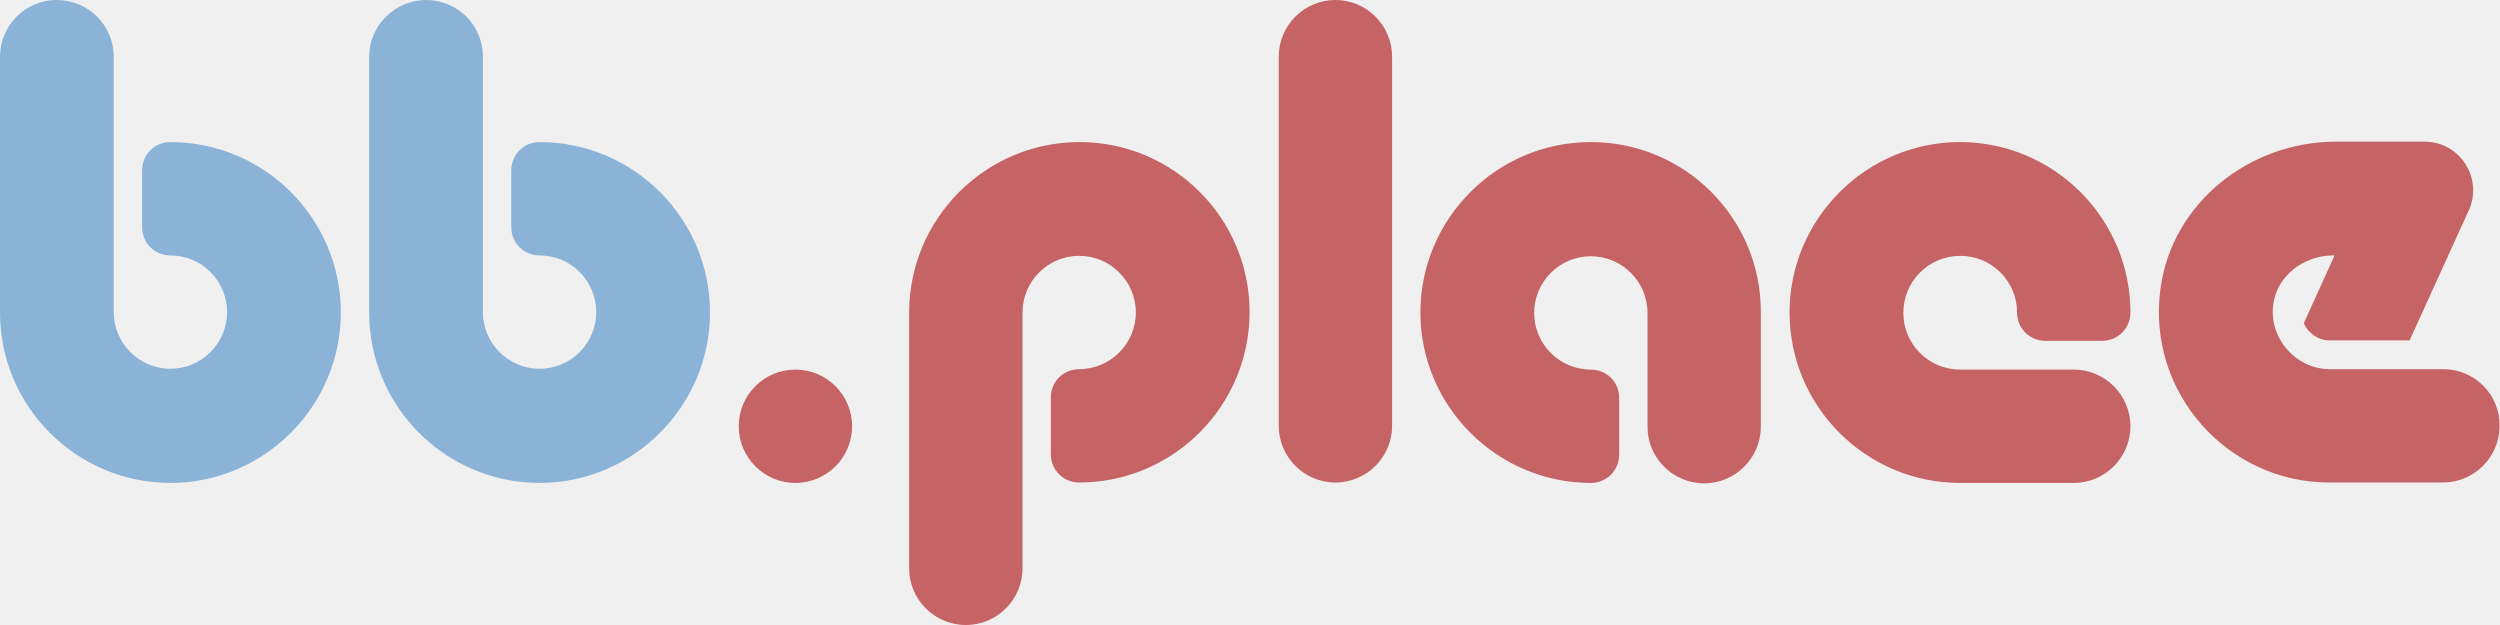
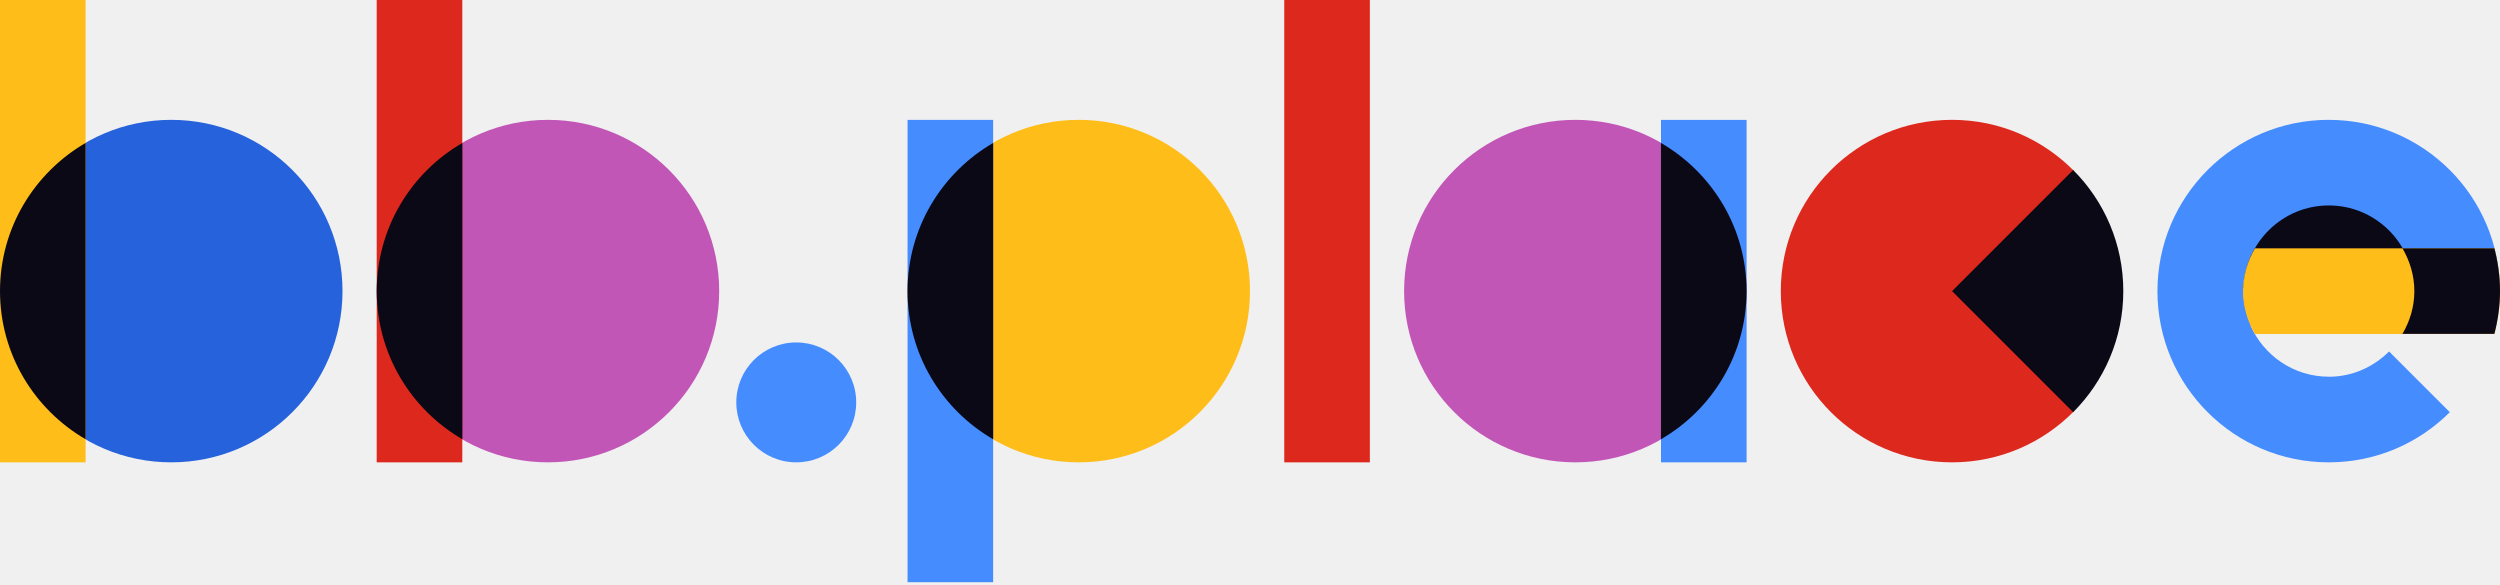
- <svg xmlns="http://www.w3.org/2000/svg" viewBox="0 0 192 48">
-   <g stroke="none" stroke-width="1" fill="none" fill-rule="nonzero">
-     <path d="M82.912 10.912C75.68 10.912 69.824 16.8 69.824 24v19.648c0 2.4 1.952 4.352 4.352 4.352 2.4 0 4.352-1.952 4.352-4.352V24c0-2.4 1.952-4.352 4.352-4.352 2.4 0 4.352 1.952 4.352 4.352 0 2.4-1.952 4.352-4.352 4.352-1.216 0-2.176.96-2.176 2.176v4.352c0 1.216.96 2.176 2.176 2.176 7.232 0 13.088-5.888 13.088-13.088 0-7.2-5.856-13.056-13.056-13.056zm39.264 0c-7.232 0-13.088 5.888-13.088 13.088 0 7.2 5.888 13.088 13.088 13.088 1.216 0 2.176-.96 2.176-2.176V30.56c0-1.216-.96-2.176-2.176-2.176-2.4 0-4.352-1.952-4.352-4.352 0-2.4 1.952-4.352 4.352-4.352 2.4 0 4.352 1.952 4.352 4.352v8.736c0 2.4 1.952 4.352 4.352 4.352 2.4 0 4.352-1.952 4.352-4.352V24c.032-7.232-5.824-13.088-13.056-13.088zm28.384 8.736c2.4 0 4.352 1.952 4.352 4.352 0 1.216.96 2.176 2.176 2.176h4.352c1.216 0 2.176-.96 2.176-2.176 0-7.232-5.888-13.088-13.088-13.088-7.2 0-13.088 5.888-13.088 13.088 0 7.232 5.888 13.088 13.088 13.088h8.736c2.4 0 4.352-1.952 4.352-4.352 0-2.4-1.952-4.352-4.352-4.352h-8.736c-2.4 0-4.352-1.952-4.352-4.352 0-2.432 1.952-4.384 4.384-4.384zM102.56 0c-2.4 0-4.352 1.952-4.352 4.352v28.352c0 2.4 1.952 4.352 4.352 4.352 2.4 0 4.352-1.952 4.352-4.352V4.352c0-2.4-1.952-4.352-4.352-4.352zM61.088 28.384c2.404 0 4.352 1.948 4.352 4.352s-1.948 4.352-4.352 4.352-4.352-1.948-4.352-4.352 1.948-4.352 4.352-4.352zm125.12-17.504c2.72 0 4.512 2.816 3.392 5.28l-4.544 9.984h-6.144c-.864 0-1.632-.544-1.984-1.312l2.368-5.216h-.096c-1.984 0-3.904 1.216-4.48 3.136-.832 2.848 1.44 5.6 4.192 5.6h8.736c2.4 0 4.352 1.952 4.32 4.352 0 2.4-1.952 4.352-4.352 4.352h-8.736c-7.776 0-14.016-6.88-12.96-14.848.864-6.592 6.816-11.328 13.472-11.328z" fill="#C56365" />
-     <path d="M41.44 10.912c-1.216 0-2.176.96-2.176 2.176v4.352c0 1.216.96 2.176 2.176 2.176 2.4 0 4.352 1.952 4.352 4.352 0 2.4-1.952 4.352-4.352 4.352-2.4 0-4.352-1.952-4.352-4.352V4.352c0-2.4-1.952-4.352-4.352-4.352-2.4 0-4.384 1.952-4.384 4.352V24c0 7.232 5.888 13.088 13.088 13.088 7.2 0 13.088-5.888 13.088-13.088 0-7.2-5.856-13.088-13.088-13.088zm-28.352 0c-1.216 0-2.176.96-2.176 2.176v4.352c0 1.216.96 2.176 2.176 2.176 2.4 0 4.352 1.952 4.352 4.352 0 2.4-1.952 4.352-4.352 4.352-2.4 0-4.352-1.952-4.352-4.352V4.352C8.736 1.952 6.784 0 4.352 0 1.952 0 0 1.952 0 4.352V24c0 7.232 5.888 13.088 13.088 13.088 7.2 0 13.088-5.888 13.088-13.088 0-7.2-5.856-13.088-13.088-13.088z" fill="#8BB3D7" />
+ <svg xmlns="http://www.w3.org/2000/svg" width="500" height="117" viewBox="0 0 500 117" fill="none">
+   <g clip-path="url(#clip0_169_2)">
+     <path d="M465.75 75.339C458.75 75.339 452.73 71.099 450.08 65.069H472.6L465.75 58.219L499.88 60.499C499.93 59.739 499.99 58.989 499.99 58.219C499.99 39.309 484.66 23.969 465.74 23.969C446.82 23.969 431.49 39.299 431.49 58.219C431.49 77.139 446.82 92.469 465.74 92.469C475.2 92.469 483.76 88.639 489.96 82.439L477.81 70.289C474.71 73.399 470.47 75.349 465.75 75.349V75.339Z" fill="#458CFF" />
+     <path d="M500 58.22C500 55.26 499.58 52.4 498.88 49.66H451.01C449.53 52.19 448.63 55.09 448.63 58.22C448.63 61.35 449.54 64.25 451.01 66.78H498.88C499.59 64.04 500 61.18 500 58.22Z" fill="#FFBD1A" />
+     <path d="M34.25 92.469C53.166 92.469 68.5 77.135 68.5 58.219C68.5 39.303 53.166 23.969 34.25 23.969C15.334 23.969 0 39.303 0 58.219C0 77.135 15.334 92.469 34.25 92.469Z" fill="#2662DB" />
+     <path d="M109.59 92.469C128.506 92.469 143.84 77.135 143.84 58.219C143.84 39.303 128.506 23.969 109.59 23.969C90.674 23.969 75.34 39.303 75.34 58.219C75.34 77.135 90.674 92.469 109.59 92.469Z" fill="#C156B7" />
+     <path d="M273.97 0H256.85V92.47H273.97V0Z" fill="#DD291D" />
+     <path d="M215.75 92.469C234.666 92.469 250 77.135 250 58.219C250 39.303 234.666 23.969 215.75 23.969C196.834 23.969 181.5 39.303 181.5 58.219C181.5 77.135 196.834 92.469 215.75 92.469Z" fill="#FFBD1A" />
+     <path d="M315.07 92.469C333.986 92.469 349.32 77.135 349.32 58.219C349.32 39.303 333.986 23.969 315.07 23.969C296.155 23.969 280.82 39.303 280.82 58.219C280.82 77.135 296.155 92.469 315.07 92.469Z" fill="#C156B7" />
+     <path d="M448.7 57.57H482.82C482.47 48.43 474.98 41.09 465.76 41.09C456.54 41.09 449.05 48.43 448.7 57.57Z" fill="#0B0916" />
+     <path d="M391.66 58.219L414.78 34.169C408.57 27.879 399.95 23.969 390.41 23.969C371.5 23.969 356.16 39.299 356.16 58.219C356.16 77.139 371.49 92.469 390.41 92.469C399.95 92.469 408.57 88.559 414.78 82.269L391.66 58.219Z" fill="#DD291D" />
+     <path d="M476.03 49.66L480.28 66.78H498.88C499.59 64.04 500 61.18 500 58.22C500 55.26 499.58 52.4 498.88 49.66H476.03Z" fill="#0B0916" />
+     <path d="M448.63 58.22C448.63 61.35 449.54 64.25 451.01 66.78H480.49C481.97 64.25 482.87 61.35 482.87 58.22C482.87 55.09 481.96 52.19 480.49 49.66H451.01C449.53 52.19 448.63 55.09 448.63 58.22Z" fill="#FFBD1A" />
+     <path d="M159.25 92.468C165.872 92.468 171.24 87.1 171.24 80.478C171.24 73.856 165.872 68.488 159.25 68.488C152.628 68.488 147.26 73.856 147.26 80.478C147.26 87.1 152.628 92.468 159.25 92.468Z" fill="#458CFF" />
+     <path d="M414.63 34L390.41 58.22L414.63 82.44C420.83 76.24 424.66 67.68 424.66 58.22C424.66 48.76 420.83 40.2 414.63 34Z" fill="#0B0916" />
+     <path d="M332.2 92.469H349.32V23.979H332.2V92.469Z" fill="#458CFF" />
+     <path d="M332.19 28.59V87.85C342.42 81.93 349.31 70.89 349.31 58.22C349.31 45.55 342.41 34.52 332.19 28.59Z" fill="#0B0916" />
+     <path d="M198.63 23.969H181.51V116.439H198.63V23.969Z" fill="#458CFF" />
+     <path d="M198.63 28.59V87.85C188.4 81.93 181.51 70.89 181.51 58.22C181.51 45.55 188.41 34.52 198.63 28.59Z" fill="#0B0916" />
+     <path d="M17.12 0H0V92.47H17.12V0Z" fill="#FFBD1A" />
+     <path d="M17.12 87.85V28.59C6.9 34.52 0 45.55 0 58.22C0 70.89 6.9 81.92 17.12 87.85Z" fill="#0B0916" />
+     <path d="M92.46 0H75.34V92.47H92.46V0Z" fill="#DD291D" />
+     <path d="M92.47 87.85V28.59C82.24 34.51 75.35 45.55 75.35 58.22C75.35 70.89 82.25 81.92 92.47 87.85Z" fill="#0B0916" />
  </g>
+   <defs>
+     <clipPath id="clip0_169_2">
+       <rect width="500" height="116.44" fill="white" />
+     </clipPath>
+   </defs>
</svg>
